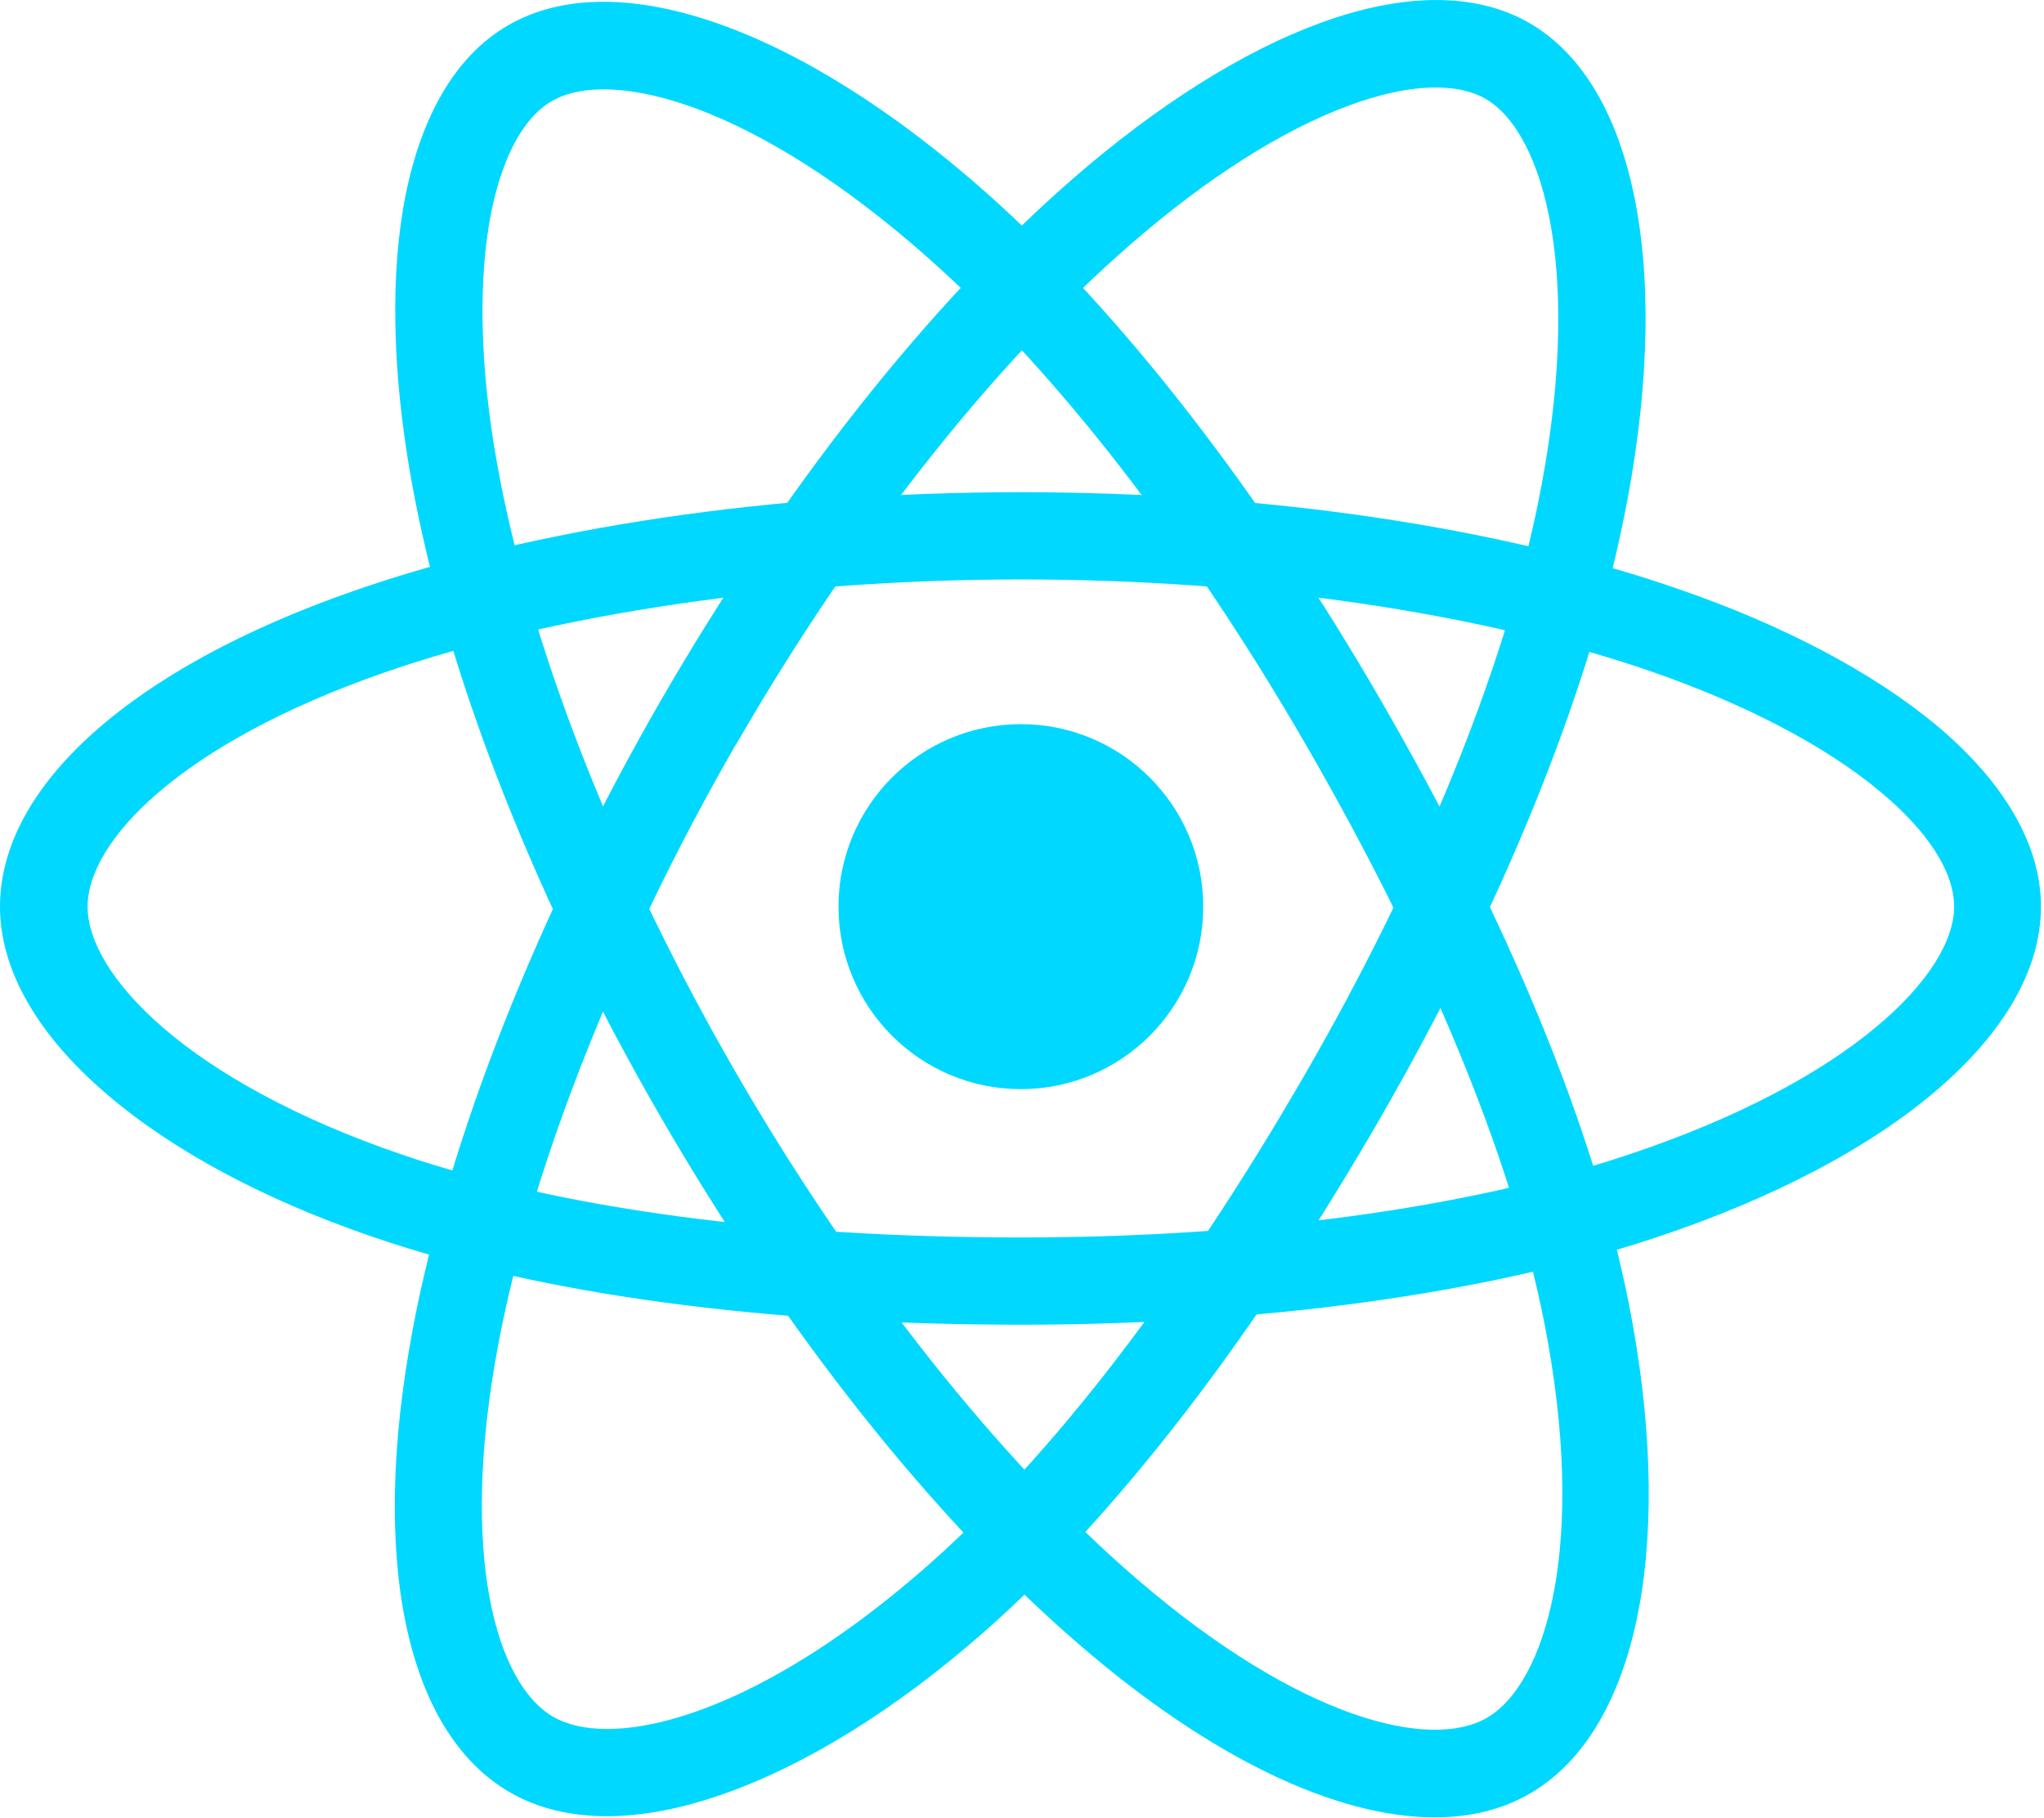
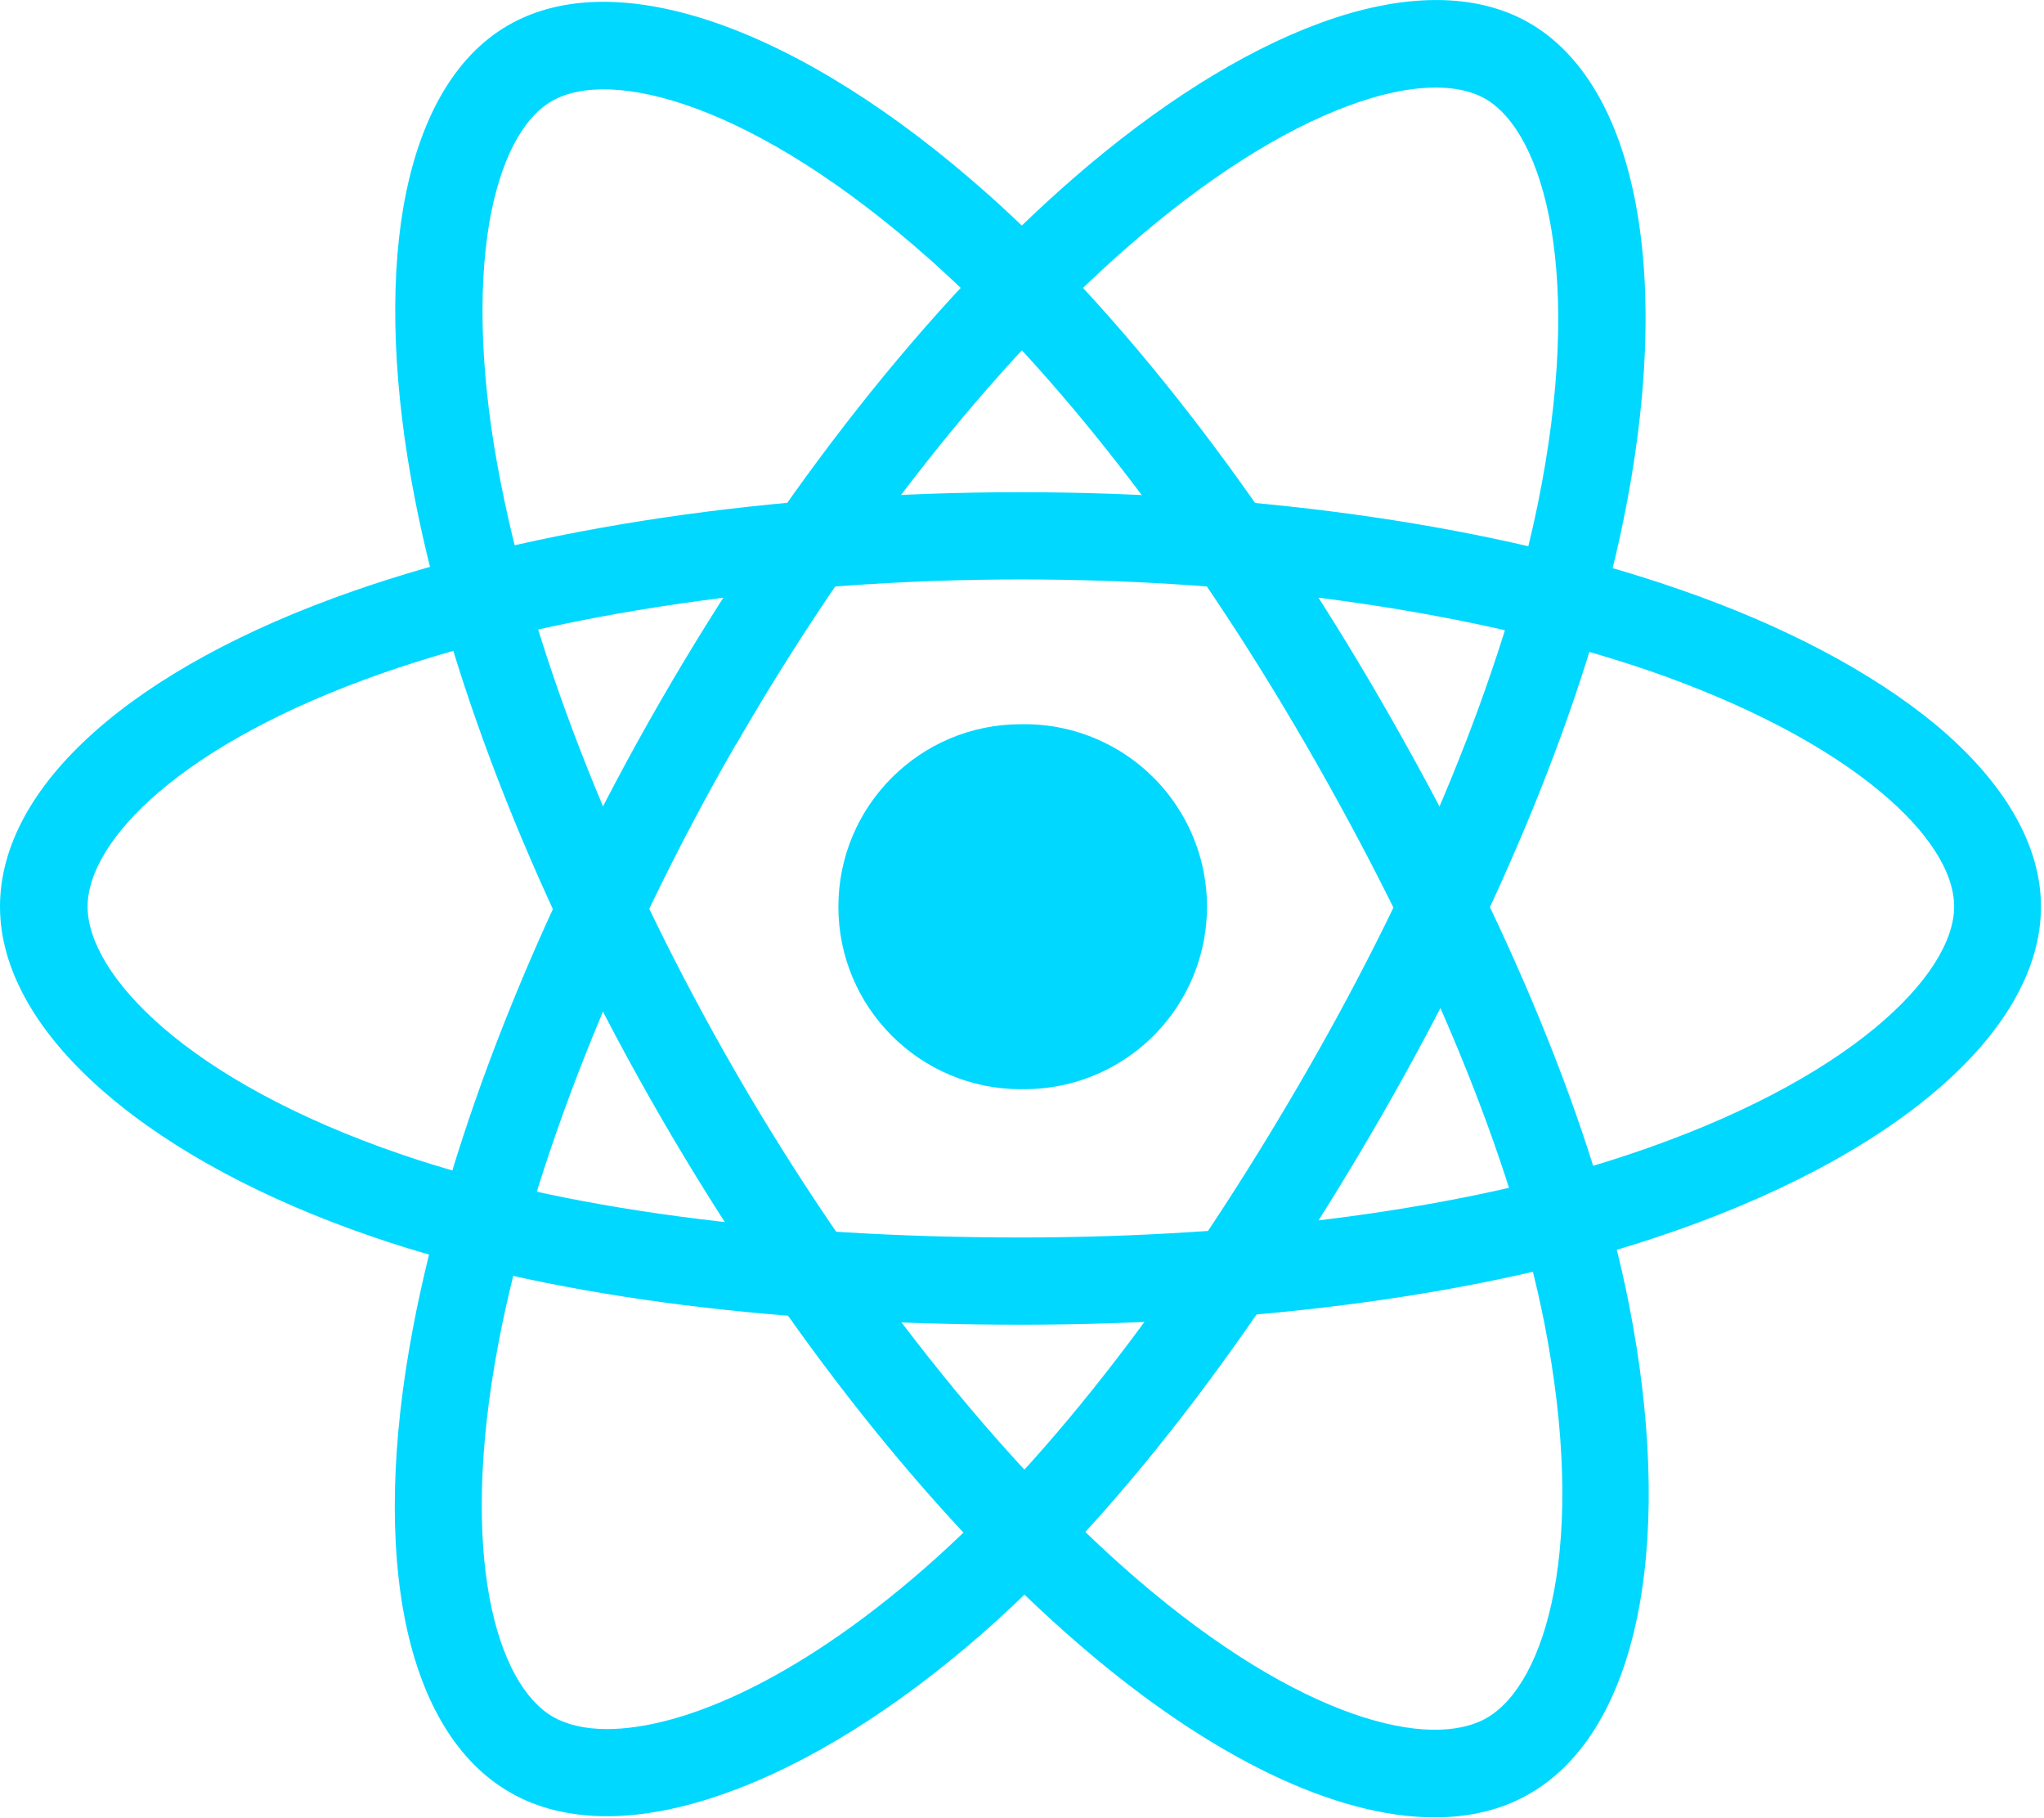
- <svg xmlns="http://www.w3.org/2000/svg" width="27" height="24" viewBox="0 0 27 24" fill="none">
-   <path d="M13.485 14.383C14.815 14.383 15.894 13.304 15.894 11.973C15.894 10.642 14.815 9.563 13.485 9.563C12.155 9.563 11.076 10.642 11.076 11.973C11.076 13.304 12.155 14.383 13.485 14.383Z" fill="#00D8FF" />
-   <path d="M13.485 17.494C10.102 17.494 7.146 17.096 4.933 16.337C3.498 15.848 2.279 15.195 1.411 14.45C0.489 13.663 0 12.804 0 11.973C0 10.379 1.747 8.819 4.679 7.801C7.078 6.966 10.207 6.5 13.48 6.5C16.695 6.5 19.781 6.951 22.166 7.777C23.562 8.257 24.738 8.881 25.573 9.573C26.48 10.331 26.96 11.162 26.96 11.973C26.96 13.63 25.007 15.305 21.859 16.347C19.632 17.086 16.657 17.494 13.485 17.494ZM13.485 7.652C10.38 7.652 7.309 8.104 5.063 8.886C2.366 9.827 1.157 11.114 1.157 11.973C1.157 12.866 2.457 14.273 5.308 15.247C7.4 15.963 10.231 16.342 13.485 16.342C16.537 16.342 19.383 15.958 21.499 15.252C24.46 14.268 25.813 12.861 25.813 11.973C25.813 11.517 25.468 10.979 24.839 10.456C24.114 9.851 23.059 9.299 21.797 8.862C19.527 8.084 16.575 7.652 13.485 7.652Z" fill="#00D8FF" />
-   <path d="M8.019 23.985C7.53 23.985 7.098 23.88 6.733 23.668C5.356 22.871 4.876 20.576 5.457 17.528C5.932 15.027 7.093 12.088 8.729 9.251C10.337 6.466 12.266 4.018 14.171 2.361C15.285 1.392 16.412 0.681 17.43 0.307C18.538 -0.101 19.498 -0.101 20.199 0.302C21.634 1.128 22.109 3.663 21.437 6.908C20.962 9.213 19.829 11.992 18.245 14.743C16.556 17.672 14.733 20.034 12.972 21.575C11.829 22.574 10.654 23.303 9.579 23.683C9.017 23.884 8.489 23.985 8.019 23.985ZM9.224 9.539L9.723 9.827C8.173 12.516 7.026 15.401 6.584 17.744C6.052 20.552 6.565 22.242 7.304 22.67C7.486 22.775 7.726 22.833 8.019 22.833C8.974 22.833 10.476 22.228 12.213 20.711C13.879 19.256 15.621 16.99 17.247 14.172C18.773 11.527 19.858 8.867 20.309 6.682C20.938 3.624 20.395 1.752 19.623 1.305C19.229 1.08 18.591 1.108 17.823 1.392C16.935 1.718 15.932 2.357 14.925 3.235C13.116 4.81 11.268 7.153 9.723 9.832L9.224 9.539Z" fill="#00D8FF" />
-   <path d="M18.951 24C17.646 24 15.99 23.213 14.263 21.724C12.333 20.063 10.371 17.591 8.729 14.753C7.117 11.969 5.965 9.074 5.481 6.592C5.197 5.142 5.145 3.812 5.327 2.741C5.529 1.575 6.004 0.744 6.709 0.336C8.139 -0.495 10.572 0.36 13.049 2.564C14.805 4.124 16.648 6.496 18.236 9.242C19.93 12.17 21.067 14.931 21.518 17.226C21.811 18.714 21.859 20.097 21.653 21.22C21.432 22.416 20.933 23.266 20.213 23.683C19.853 23.895 19.426 24 18.951 24ZM9.728 14.177C11.283 16.866 13.212 19.3 15.016 20.851C17.18 22.713 18.898 23.117 19.642 22.685C20.415 22.238 20.981 20.409 20.396 17.451C19.964 15.281 18.874 12.641 17.243 9.823C15.712 7.177 13.951 4.907 12.285 3.428C9.953 1.354 8.062 0.888 7.29 1.335C6.896 1.56 6.604 2.132 6.464 2.938C6.306 3.869 6.354 5.06 6.613 6.371C7.074 8.728 8.178 11.498 9.728 14.177Z" fill="#00D8FF" />
+ <svg xmlns="http://www.w3.org/2000/svg" width="27" height="24" fill="none" viewBox="0 0 27 24">
+   <path fill="#00d8ff" d="M13.485 14.383a2.41 2.41 0 1 0-.001-4.819 2.41 2.41 0 0 0 .001 4.82" />
+   <path fill="#00d8ff" d="M13.485 17.494c-3.383 0-6.34-.398-8.552-1.157-1.435-.49-2.654-1.142-3.522-1.886C.489 13.663 0 12.804 0 11.973 0 10.38 1.747 8.82 4.679 7.801c2.4-.835 5.528-1.301 8.801-1.301 3.215 0 6.301.451 8.686 1.277 1.396.48 2.572 1.104 3.407 1.796.907.758 1.387 1.589 1.387 2.4 0 1.656-1.953 3.332-5.101 4.374-2.227.74-5.202 1.147-8.374 1.147m0-9.842c-3.105 0-6.176.452-8.422 1.234-2.697.941-3.906 2.228-3.906 3.087 0 .893 1.3 2.3 4.15 3.274 2.093.716 4.924 1.095 8.178 1.095 3.052 0 5.898-.384 8.014-1.09 2.96-.984 4.314-2.39 4.314-3.279 0-.456-.345-.994-.974-1.517-.725-.605-1.78-1.157-3.042-1.594-2.27-.778-5.222-1.21-8.312-1.21" />
+   <path fill="#00d8ff" d="M8.02 23.985c-.49 0-.922-.105-1.287-.317-1.377-.797-1.857-3.091-1.276-6.14.475-2.501 1.636-5.44 3.272-8.277 1.608-2.785 3.537-5.233 5.442-6.89 1.114-.97 2.241-1.68 3.259-2.054 1.108-.408 2.068-.408 2.769-.005 1.435.826 1.91 3.36 1.238 6.606-.475 2.305-1.608 5.084-3.192 7.835-1.689 2.929-3.512 5.291-5.273 6.832-1.143.999-2.318 1.729-3.393 2.108-.562.201-1.09.302-1.56.302M9.223 9.54l.499.288c-1.55 2.689-2.697 5.574-3.139 7.917-.532 2.808-.019 4.499.72 4.926.182.105.422.163.715.163.955 0 2.457-.605 4.194-2.122 1.666-1.455 3.408-3.72 5.034-6.539 1.526-2.645 2.611-5.305 3.062-7.49.629-3.058.086-4.93-.686-5.377-.394-.225-1.032-.197-1.8.087-.888.326-1.89.965-2.898 1.843-1.81 1.575-3.657 3.918-5.202 6.597z" />
+   <path fill="#00d8ff" d="M18.951 24c-1.305 0-2.96-.787-4.688-2.276-1.93-1.66-3.892-4.133-5.534-6.97-1.612-2.785-2.764-5.68-3.248-8.162-.284-1.45-.336-2.78-.154-3.85.202-1.167.677-1.998 1.382-2.406 1.43-.83 3.863.024 6.34 2.228 1.756 1.56 3.599 3.932 5.187 6.678 1.694 2.928 2.831 5.689 3.282 7.984.293 1.488.341 2.87.135 3.994-.22 1.196-.72 2.046-1.44 2.463-.36.212-.787.317-1.262.317m-9.223-9.823c1.555 2.689 3.484 5.123 5.288 6.674 2.164 1.862 3.882 2.266 4.626 1.834.773-.447 1.339-2.276.754-5.233-.432-2.17-1.522-4.811-3.153-7.63-1.531-2.645-3.292-4.915-4.958-6.394C9.953 1.354 8.062.888 7.29 1.335c-.394.225-.686.797-.826 1.603-.158.931-.11 2.122.15 3.433.46 2.357 1.564 5.127 3.114 7.806" />
</svg>
